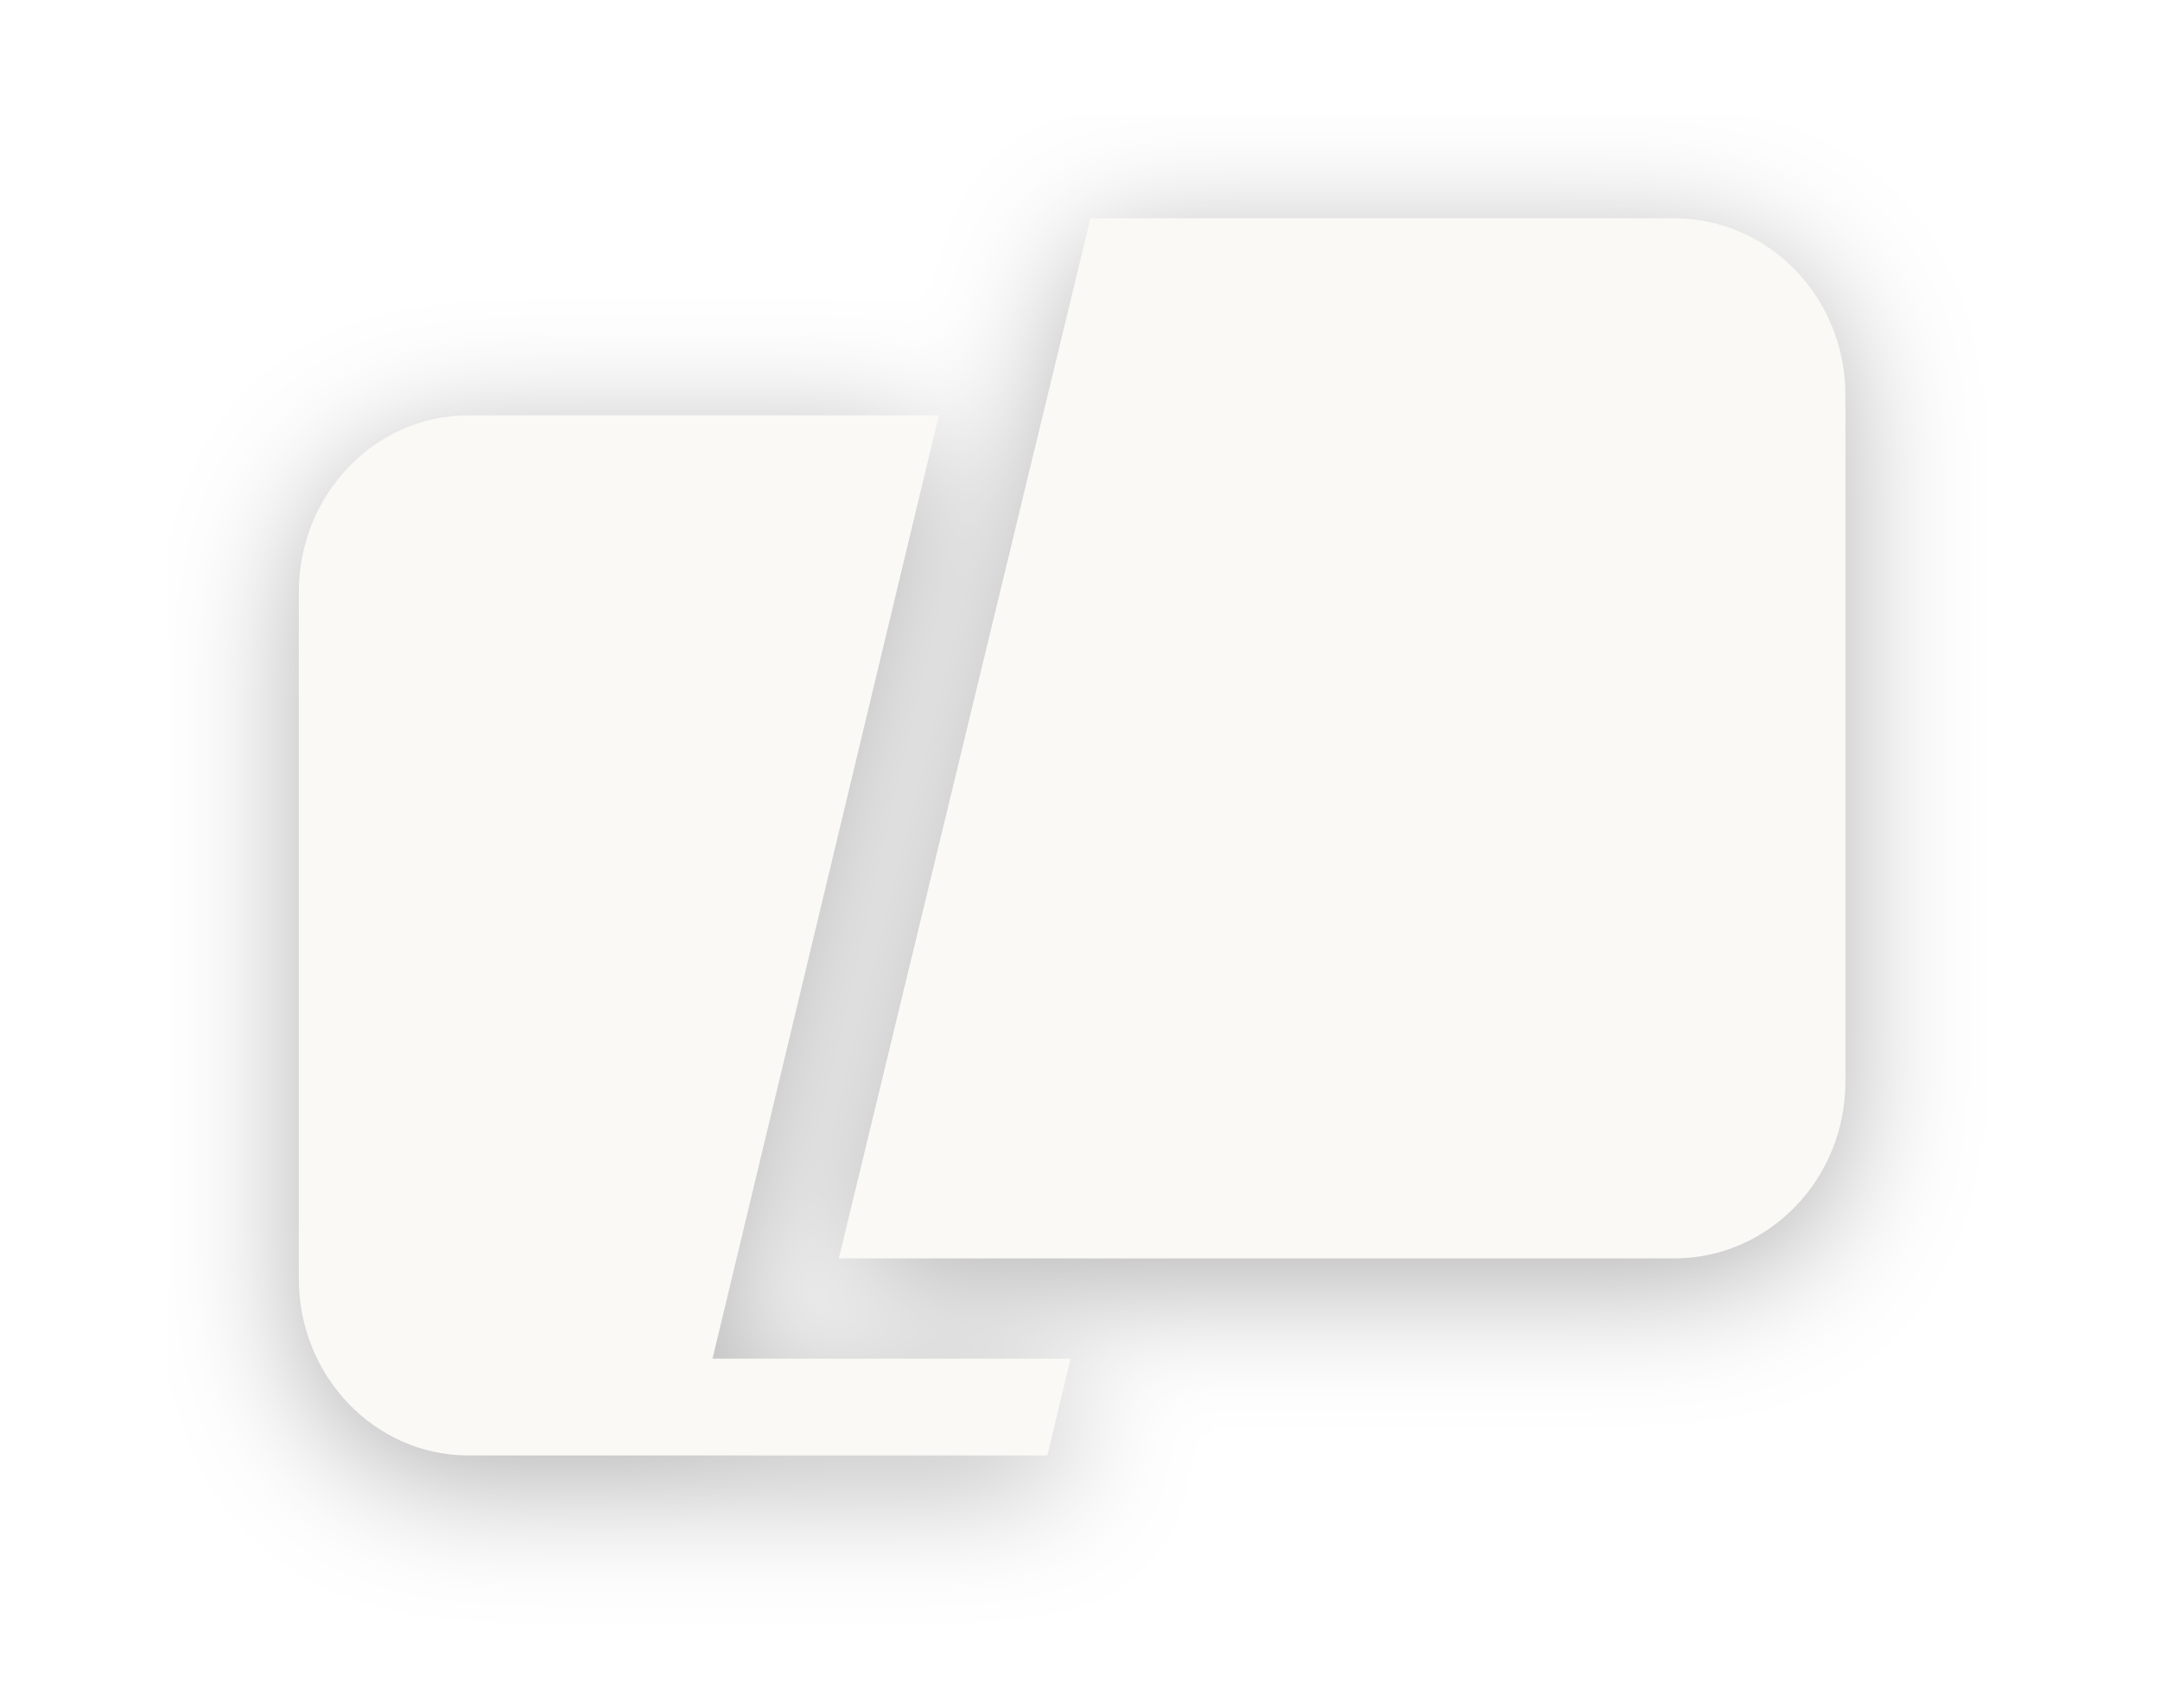
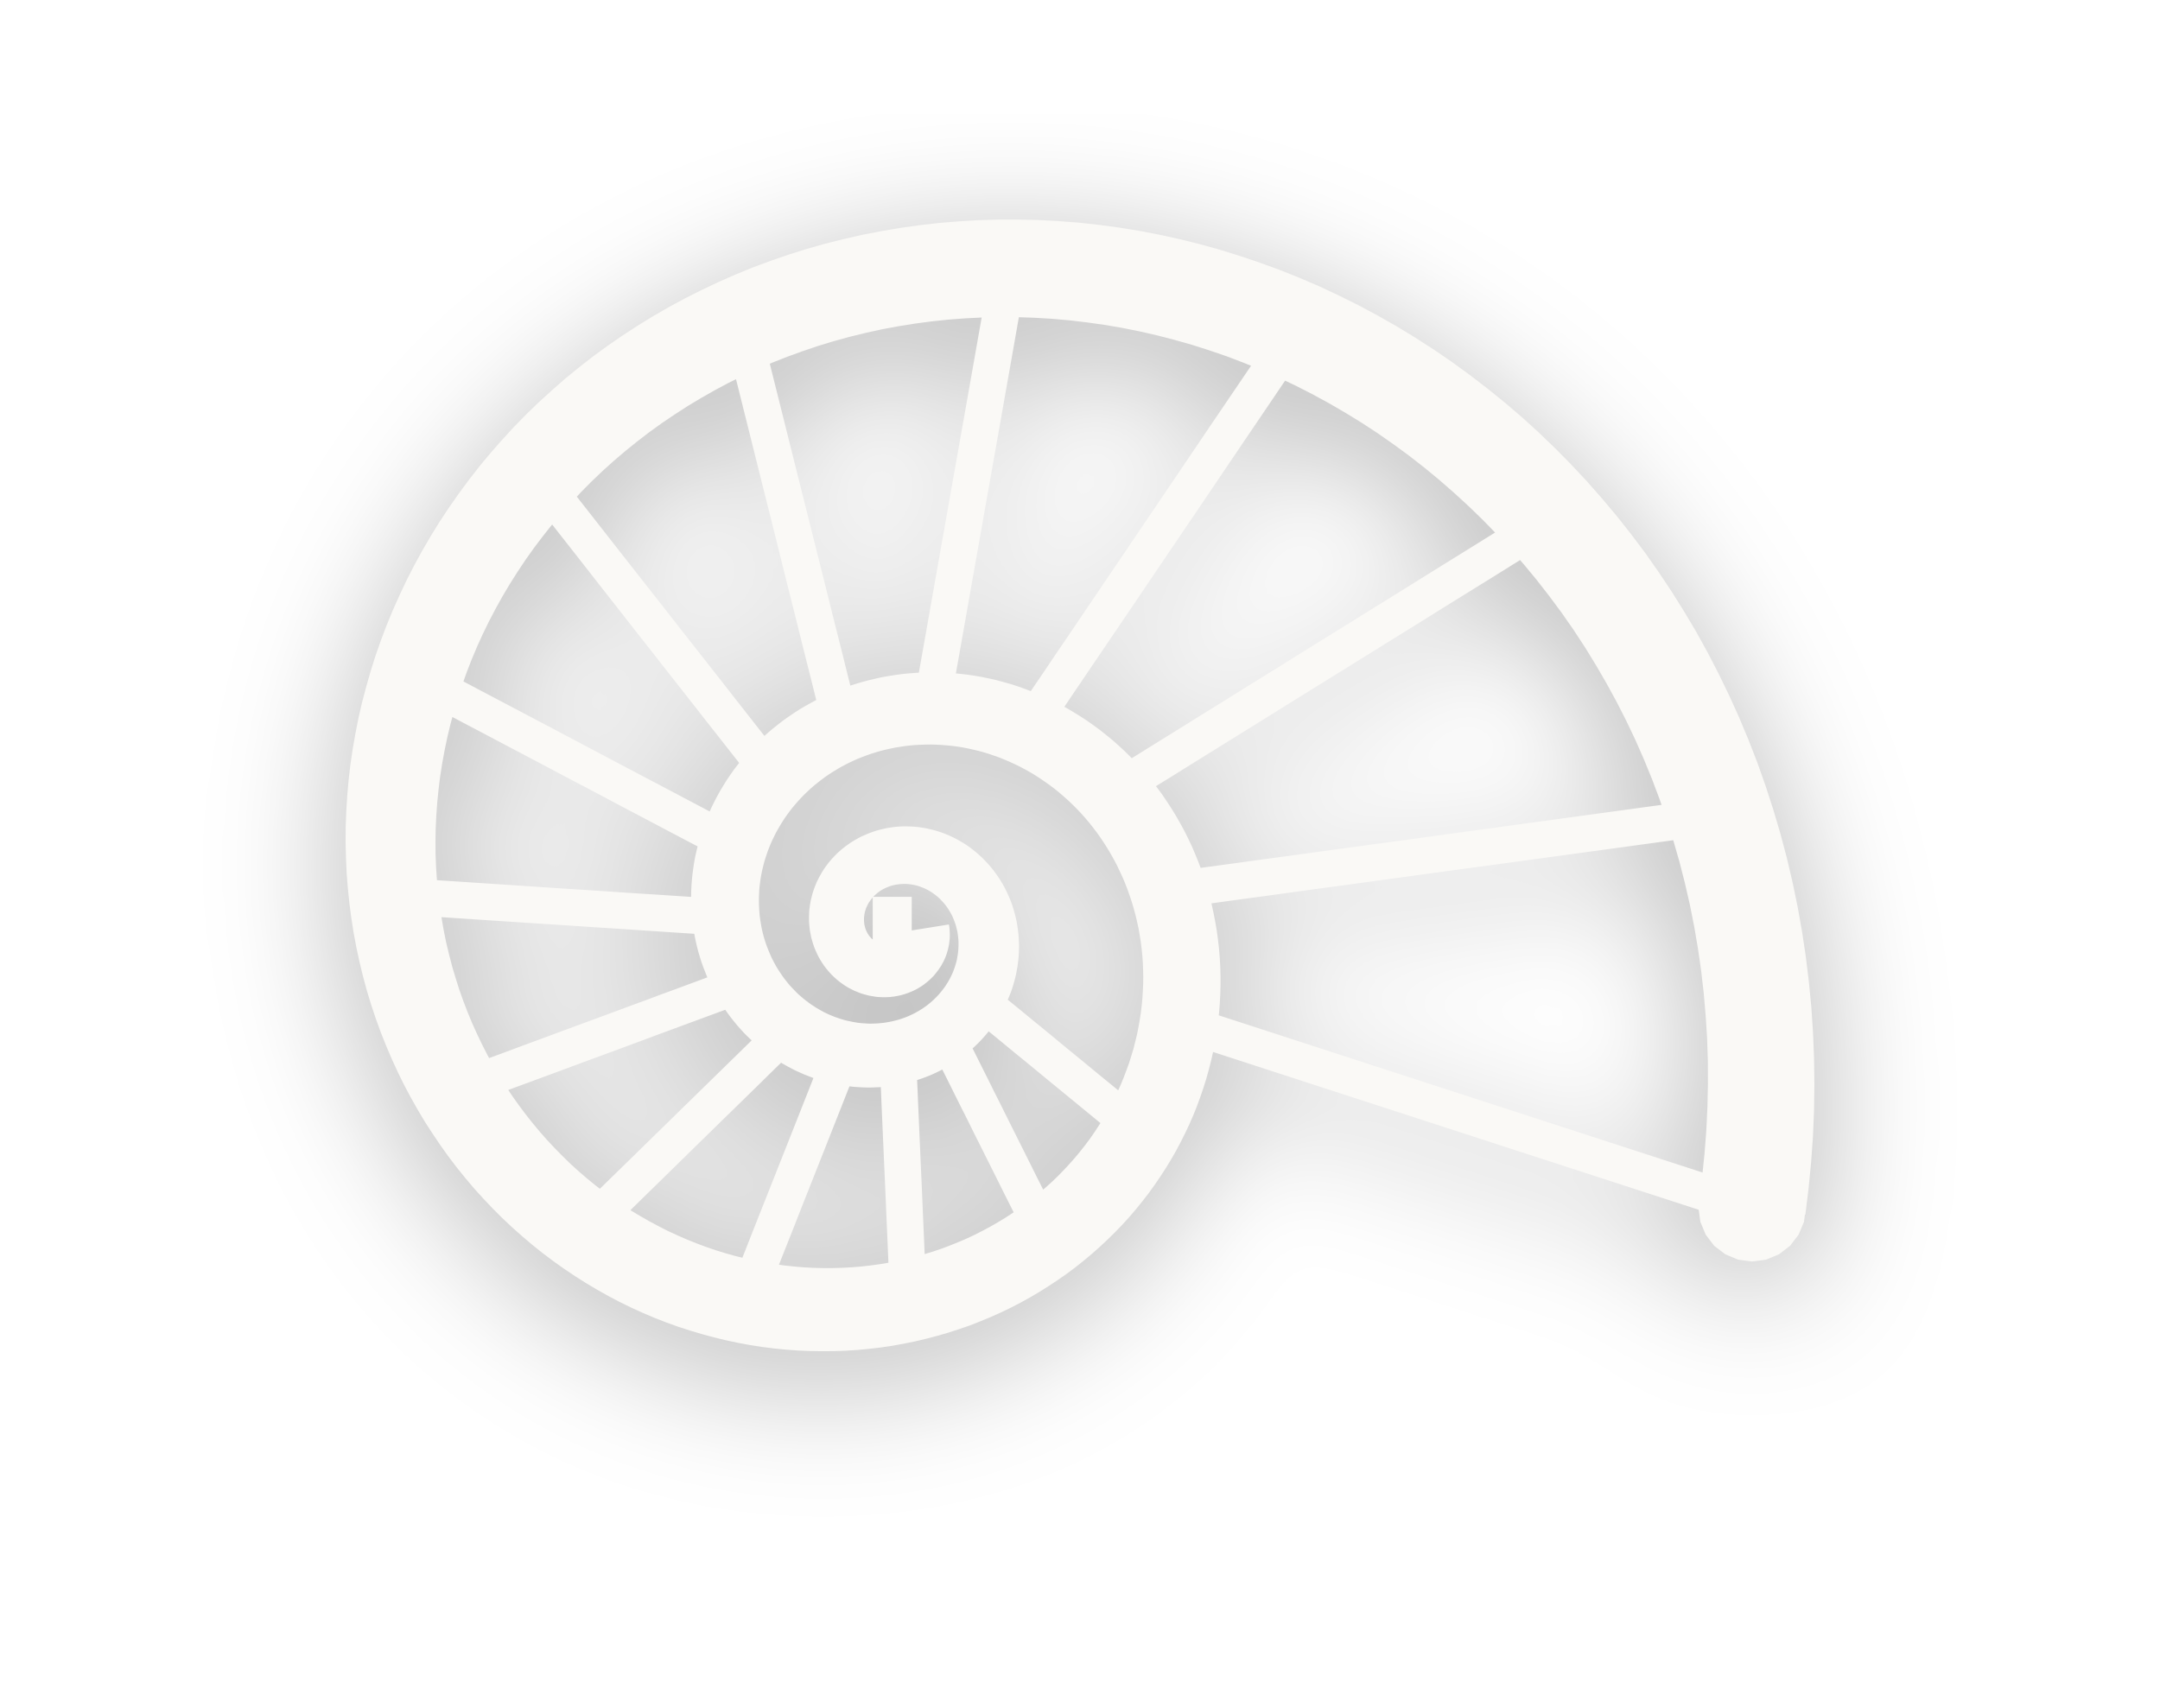
<svg xmlns="http://www.w3.org/2000/svg" width="253" height="200" viewBox="0 0 253 200" fill="none">
  <g filter="url(#filter0_d_10_1635)">
-     <path d="M127.725 25.57H196.111C207.181 25.57 216.155 34.843 216.155 46.282V126.695C216.155 138.134 207.181 147.407 196.111 147.407H98.249L127.725 25.57Z" fill="#FAF9F6" />
-     <path d="M109.963 48.652H54.873C43.898 48.652 35 57.925 35 69.364V149.777C35 161.216 43.898 170.489 54.873 170.489H122.676L125.395 159.154H83.456L109.963 48.652Z" fill="#FAF9F6" />
+     <path d="M111.15 108.29 L111.17 108.43 L111.20 108.62 L111.22 108.80 L111.23 108.99 L111.24 109.17 L111.25 109.36 L111.25 109.55 L111.25 109.74 L111.24 109.93 L111.22 110.12 L111.20 110.30 L111.18 110.49 L111.15 110.68 L111.11 110.87 L111.07 111.06 L111.03 111.25 L110.97 111.43 L110.92 111.62 L110.86 111.80 L110.79 111.99 L110.72 112.17 L110.64 112.35 L110.56 112.53 L110.47 112.71 L110.37 112.88 L110.28 113.06 L110.17 113.23 L110.06 113.39 L109.95 113.56 L109.83 113.72 L109.71 113.88 L109.58 114.04 L109.45 114.20 L109.32 114.35 L109.17 114.50 L109.03 114.64 L108.88 114.78 L108.72 114.92 L108.57 115.05 L108.40 115.18 L108.24 115.31 L108.07 115.43 L107.89 115.55 L107.71 115.66 L107.53 115.77 L107.35 115.87 L107.16 115.97 L106.97 116.06 L106.77 116.15 L106.57 116.23 L106.37 116.31 L106.17 116.38 L105.96 116.45 L105.76 116.51 L105.54 116.57 L105.33 116.62 L105.12 116.66 L104.90 116.70 L104.68 116.74 L104.46 116.76 L104.24 116.79 L104.02 116.80 L103.80 116.81 L103.57 116.81 L103.35 116.81 L103.12 116.80 L102.89 116.79 L102.67 116.77 L102.44 116.74 L102.22 116.70 L101.99 116.66 L101.76 116.62 L101.54 116.56 L101.31 116.50 L101.09 116.44 L100.87 116.37 L100.65 116.29 L100.43 116.20 L100.21 116.11 L100.00 116.02 L99.78 115.91 L99.57 115.80 L99.36 115.69 L99.16 115.57 L98.95 115.44 L98.75 115.30 L98.55 115.16 L98.36 115.02 L98.17 114.87 L97.98 114.71 L97.80 114.55 L97.62 114.38 L97.44 114.21 L97.27 114.03 L97.10 113.84 L96.94 113.65 L96.78 113.46 L96.63 113.26 L96.48 113.06 L96.34 112.85 L96.20 112.63 L96.07 112.42 L95.94 112.19 L95.82 111.97 L95.71 111.74 L95.60 111.50 L95.50 111.27 L95.40 111.03 L95.31 110.78 L95.23 110.53 L95.15 110.28 L95.08 110.03 L95.01 109.77 L94.96 109.51 L94.91 109.25 L94.86 108.99 L94.83 108.72 L94.80 108.45 L94.78 108.18 L94.76 107.91 L94.76 107.64 L94.76 107.37 L94.77 107.10 L94.78 106.82 L94.80 106.55 L94.84 106.27 L94.87 106.00 L94.92 105.72 L94.97 105.45 L95.04 105.17 L95.11 104.90 L95.18 104.63 L95.27 104.36 L95.36 104.09 L95.46 103.82 L95.57 103.56 L95.68 103.29 L95.81 103.03 L95.94 102.77 L96.08 102.52 L96.22 102.27 L96.37 102.02 L96.53 101.77 L96.70 101.53 L96.88 101.29 L97.06 101.05 L97.25 100.82 L97.44 100.60 L97.65 100.38 L97.86 100.16 L98.07 99.95 L98.30 99.74 L98.52 99.54 L98.76 99.35 L99.00 99.16 L99.25 98.98 L99.50 98.80 L99.76 98.63 L100.03 98.46 L100.30 98.31 L100.57 98.16 L100.85 98.01 L101.14 97.88 L101.43 97.75 L101.72 97.63 L102.02 97.52 L102.32 97.41 L102.63 97.31 L102.94 97.22 L103.25 97.14 L103.57 97.07 L103.89 97.00 L104.21 96.95 L104.53 96.90 L104.86 96.86 L105.19 96.83 L105.52 96.81 L105.86 96.80 L106.19 96.80 L106.53 96.81 L106.86 96.82 L107.20 96.85 L107.54 96.88 L107.88 96.93 L108.22 96.98 L108.55 97.04 L108.89 97.12 L109.23 97.20 L109.56 97.29 L109.90 97.39 L110.23 97.50 L110.56 97.62 L110.89 97.75 L111.21 97.89 L111.54 98.04 L111.86 98.20 L112.17 98.36 L112.48 98.54 L112.79 98.72 L113.10 98.92 L113.40 99.12 L113.70 99.34 L113.99 99.56 L114.27 99.79 L114.56 100.03 L114.83 100.28 L115.10 100.53 L115.36 100.80 L115.62 101.07 L115.87 101.35 L116.11 101.64 L116.35 101.93 L116.58 102.24 L116.80 102.55 L117.02 102.87 L117.22 103.19 L117.42 103.52 L117.61 103.86 L117.79 104.21 L117.96 104.56 L118.12 104.91 L118.28 105.28 L118.42 105.64 L118.56 106.02 L118.68 106.40 L118.79 106.78 L118.90 107.17 L118.99 107.56 L119.08 107.95 L119.15 108.35 L119.21 108.76 L119.26 109.16 L119.30 109.57 L119.33 109.98 L119.35 110.40 L119.36 110.81 L119.35 111.23 L119.34 111.65 L119.31 112.07 L119.27 112.49 L119.22 112.91 L119.16 113.33 L119.08 113.75 L119.00 114.17 L118.90 114.59 L118.79 115.00 L118.67 115.42 L118.54 115.84 L118.39 116.25 L118.23 116.66 L118.06 117.06 L117.88 117.47 L117.69 117.87 L117.49 118.26 L117.27 118.66 L117.04 119.04 L116.80 119.43 L116.55 119.80 L116.29 120.18 L116.02 120.54 L115.73 120.90 L115.44 121.25 L115.13 121.60 L114.82 121.94 L114.49 122.27 L114.15 122.60 L113.81 122.91 L113.45 123.22 L113.08 123.52 L112.71 123.81 L112.32 124.09 L111.93 124.36 L111.52 124.62 L111.11 124.87 L110.69 125.11 L110.26 125.34 L109.82 125.56 L109.38 125.77 L108.93 125.97 L108.47 126.15 L108.01 126.32 L107.53 126.48 L107.06 126.63 L106.57 126.77 L106.08 126.89 L105.59 127.00 L105.09 127.09 L104.59 127.18 L104.08 127.25 L103.57 127.30 L103.05 127.35 L102.53 127.37 L102.01 127.39 L101.49 127.39 L100.96 127.37 L100.44 127.34 L99.91 127.30 L99.38 127.24 L98.85 127.17 L98.33 127.08 L97.80 126.98 L97.27 126.86 L96.74 126.72 L96.22 126.58 L95.70 126.41 L95.18 126.24 L94.66 126.04 L94.15 125.84 L93.64 125.61 L93.13 125.38 L92.63 125.12 L92.14 124.86 L91.65 124.58 L91.16 124.28 L90.69 123.97 L90.22 123.65 L89.75 123.31 L89.30 122.95 L88.85 122.59 L88.41 122.21 L87.98 121.81 L87.56 121.41 L87.14 120.99 L86.74 120.55 L86.35 120.11 L85.97 119.65 L85.60 119.18 L85.24 118.70 L84.89 118.20 L84.56 117.70 L84.24 117.18 L83.93 116.65 L83.64 116.11 L83.35 115.57 L83.09 115.01 L82.83 114.44 L82.60 113.86 L82.37 113.28 L82.16 112.69 L81.97 112.08 L81.79 111.48 L81.63 110.86 L81.49 110.24 L81.36 109.61 L81.25 108.97 L81.16 108.33 L81.08 107.69 L81.02 107.04 L80.98 106.38 L80.96 105.72 L80.95 105.06 L80.96 104.40 L80.99 103.73 L81.04 103.07 L81.11 102.40 L81.20 101.73 L81.30 101.06 L81.42 100.39 L81.57 99.72 L81.73 99.05 L81.91 98.39 L82.11 97.73 L82.33 97.07 L82.57 96.41 L82.82 95.76 L83.10 95.11 L83.39 94.47 L83.71 93.83 L84.04 93.20 L84.39 92.57 L84.76 91.96 L85.14 91.35 L85.55 90.75 L85.97 90.15 L86.42 89.57 L86.87 89.00 L87.35 88.44 L87.85 87.89 L88.36 87.35 L88.89 86.82 L89.43 86.30 L89.99 85.80 L90.57 85.31 L91.16 84.84 L91.77 84.37 L92.39 83.93 L93.03 83.50 L93.68 83.08 L94.35 82.69 L95.03 82.31 L95.72 81.94 L96.42 81.59 L97.14 81.27 L97.87 80.96 L98.61 80.67 L99.36 80.39 L100.13 80.14 L100.90 79.91 L101.68 79.70 L102.47 79.51 L103.27 79.33 L104.07 79.19 L104.89 79.06 L105.71 78.95 L106.54 78.87 L107.37 78.81 L108.20 78.77 L109.05 78.75 L109.89 78.76 L110.74 78.79 L111.59 78.85 L112.44 78.93 L113.30 79.03 L114.15 79.15 L115.00 79.30 L115.86 79.48 L116.71 79.67 L117.56 79.90 L118.41 80.14 L119.25 80.41 L120.09 80.71 L120.92 81.03 L121.75 81.37 L122.58 81.74 L123.39 82.13 L124.20 82.54 L125.00 82.98 L125.79 83.45 L126.57 83.93 L127.35 84.44 L128.11 84.98 L128.86 85.53 L129.59 86.11 L130.32 86.71 L131.03 87.34 L131.72 87.98 L132.40 88.65 L133.07 89.34 L133.72 90.05 L134.35 90.78 L134.96 91.53 L135.56 92.30 L136.14 93.09 L136.69 93.90 L137.23 94.73 L137.75 95.58 L138.24 96.44 L138.72 97.32 L139.17 98.22 L139.60 99.13 L140.00 100.06 L140.38 101.00 L140.74 101.96 L141.07 102.93 L141.38 103.92 L141.66 104.91 L141.92 105.92 L142.14 106.94 L142.34 107.97 L142.52 109.01 L142.66 110.06 L142.78 111.12 L142.87 112.18 L142.93 113.25 L142.96 114.33 L142.96 115.41 L142.93 116.50 L142.87 117.59 L142.78 118.68 L142.66 119.77 L142.51 120.87 L142.33 121.97 L142.12 123.06 L141.88 124.15 L141.60 125.25 L141.30 126.33 L140.96 127.42 L140.59 128.50 L140.20 129.57 L139.77 130.64 L139.31 131.70 L138.81 132.75 L138.29 133.79 L137.74 134.83 L137.15 135.85 L136.54 136.85 L135.89 137.85 L135.22 138.83 L134.52 139.80 L133.78 140.75 L133.02 141.69 L132.23 142.61 L131.41 143.51 L130.56 144.39 L129.68 145.25 L128.78 146.09 L127.85 146.91 L126.89 147.71 L125.91 148.49 L124.90 149.24 L123.87 149.96 L122.81 150.66 L121.73 151.34 L120.63 151.99 L119.50 152.61 L118.36 153.20 L117.19 153.76 L116.00 154.29 L114.79 154.79 L113.57 155.27 L112.32 155.70 L111.06 156.11 L109.78 156.48 L108.49 156.82 L107.18 157.13 L105.86 157.40 L104.53 157.64 L103.18 157.84 L101.82 158.00 L100.46 158.13 L99.08 158.22 L97.70 158.27 L96.30 158.28 L94.91 158.26 L93.50 158.20 L92.10 158.10 L90.69 157.96 L89.27 157.78 L87.86 157.56 L86.45 157.30 L85.04 157.00 L83.63 156.66 L82.23 156.28 L80.82 155.86 L79.43 155.41 L78.04 154.91 L76.66 154.37 L75.29 153.79 L73.93 153.17 L72.58 152.51 L71.25 151.81 L69.93 151.07 L68.62 150.29 L67.33 149.47 L66.05 148.61 L64.80 147.72 L63.56 146.79 L62.34 145.81 L61.15 144.80 L59.98 143.76 L58.83 142.68 L57.71 141.56 L56.61 140.40 L55.54 139.22 L54.50 137.99 L53.49 136.74 L52.51 135.45 L51.56 134.12 L50.65 132.77 L49.76 131.39 L48.91 129.97 L48.10 128.53 L47.32 127.06 L46.58 125.56 L45.88 124.03 L45.22 122.48 L44.59 120.90 L44.01 119.30 L43.47 117.68 L42.97 116.04 L42.52 114.37 L42.11 112.69 L41.74 110.98 L41.42 109.27 L41.15 107.53 L40.92 105.78 L40.74 104.02 L40.60 102.24 L40.52 100.45 L40.48 98.66 L40.49 96.85 L40.56 95.04 L40.67 93.22 L40.83 91.40 L41.04 89.57 L41.31 87.74 L41.63 85.92 L41.99 84.09 L42.41 82.27 L42.89 80.45 L43.41 78.63 L43.98 76.82 L44.61 75.02 L45.29 73.23 L46.02 71.46 L46.81 69.69 L47.64 67.94 L48.53 66.20 L49.47 64.48 L50.46 62.78 L51.50 61.10 L52.59 59.45 L53.74 57.81 L54.93 56.20 L56.17 54.61 L57.46 53.06 L58.80 51.53 L60.18 50.03 L61.61 48.57 L63.09 47.13 L64.62 45.74 L66.18 44.37 L67.80 43.05 L69.45 41.76 L71.15 40.52 L72.89 39.32 L74.67 38.16 L76.49 37.04 L78.35 35.97 L80.25 34.94 L82.18 33.97 L84.14 33.04 L86.14 32.16 L88.17 31.33 L90.24 30.56 L92.33 29.84 L94.45 29.17 L96.60 28.56 L98.78 28.01 L100.98 27.51 L103.20 27.08 L105.45 26.70 L107.71 26.38 L109.99 26.12 L112.29 25.93 L114.60 25.79 L116.93 25.72 L119.27 25.72 L121.62 25.77 L123.97 25.90 L126.34 26.08 L128.71 26.34 L131.08 26.66 L133.45 27.04 L135.82 27.50 L138.19 28.02 L140.56 28.61 L142.91 29.26 L145.26 29.99 L147.60 30.78 L149.93 31.63 L152.25 32.56 L154.55 33.55 L156.83 34.62 L159.09 35.74 L161.33 36.94 L163.55 38.20 L165.74 39.53 L167.90 40.92 L170.04 42.38 L172.14 43.91 L174.21 45.50 L176.25 47.15 L178.25 48.86 L180.21 50.64 L182.13 52.48 L184.00 54.38 L185.84 56.34 L187.62 58.36 L189.36 60.43 L191.05 62.57 L192.69 64.75 L194.27 67.00 L195.80 69.29 L197.27 71.64 L198.69 74.03 L200.04 76.48 L201.33 78.97 L202.56 81.51 L203.73 84.10 L204.83 86.73 L205.86 89.39 L206.82 92.10 L207.71 94.85 L208.53 97.63 L209.28 100.45 L209.95 103.30 L210.55 106.18 L211.07 109.09 L211.51 112.02 L211.87 114.98 L212.16 117.96 L212.36 120.97 L212.48 123.99 L212.52 127.02 L212.48 130.07 L212.35 133.14 L212.13 136.21 L211.83 139.29 L211.46 142.29 L199.00 140.69 L199.37 137.86 L199.65 135.13 L199.86 132.40 L199.99 129.68 L200.05 126.97 L200.04 124.27 L199.95 121.59 L199.78 118.93 L199.55 116.28 L199.25 113.66 L198.87 111.05 L198.43 108.48 L197.92 105.92 L197.34 103.40 L196.70 100.90 L195.99 98.44 L195.22 96.00 L194.38 93.60 L193.49 91.24 L192.54 88.92 L191.53 86.63 L190.46 84.38 L189.33 82.17 L188.15 80.01 L186.92 77.89 L185.64 75.81 L184.31 73.78 L182.93 71.80 L181.50 69.87 L180.03 67.98 L178.52 66.15 L176.96 64.36 L175.36 62.63 L173.73 60.95 L172.06 59.33 L170.35 57.76 L168.61 56.24 L166.84 54.78 L165.03 53.37 L163.20 52.03 L161.34 50.73 L159.46 49.50 L157.55 48.33 L155.62 47.21 L153.67 46.15 L151.71 45.15 L149.72 44.21 L147.72 43.33 L145.71 42.51 L143.69 41.74 L141.65 41.04 L139.61 40.39 L137.56 39.81 L135.51 39.28 L133.45 38.81 L131.40 38.40 L129.34 38.05 L127.28 37.76 L125.23 37.52 L123.18 37.34 L121.14 37.22 L119.10 37.15 L117.08 37.14 L115.06 37.19 L113.06 37.29 L111.07 37.44 L109.09 37.65 L107.14 37.91 L105.20 38.22 L103.27 38.58 L101.37 39.00 L99.49 39.46 L97.64 39.97 L95.80 40.53 L94.00 41.14 L92.21 41.79 L90.46 42.48 L88.73 43.23 L87.04 44.01 L85.37 44.83 L83.74 45.70 L82.14 46.61 L80.57 47.55 L79.04 48.54 L77.54 49.55 L76.07 50.61 L74.65 51.70 L73.26 52.82 L71.91 53.97 L70.59 55.16 L69.32 56.37 L68.09 57.61 L66.90 58.88 L65.74 60.17 L64.63 61.49 L63.57 62.83 L62.54 64.19 L61.56 65.57 L60.62 66.98 L59.72 68.40 L58.87 69.83 L58.06 71.29 L57.29 72.75 L56.57 74.23 L55.89 75.72 L55.26 77.22 L54.67 78.73 L54.13 80.25 L53.63 81.78 L53.17 83.31 L52.76 84.84 L52.39 86.38 L52.07 87.92 L51.79 89.45 L51.55 90.99 L51.36 92.53 L51.21 94.06 L51.10 95.59 L51.03 97.11 L51.01 98.63 L51.02 100.14 L51.08 101.64 L51.18 103.13 L51.32 104.61 L51.50 106.08 L51.72 107.53 L51.97 108.97 L52.26 110.40 L52.60 111.81 L52.96 113.20 L53.37 114.58 L53.80 115.94 L54.28 117.28 L54.78 118.59 L55.32 119.89 L55.90 121.17 L56.50 122.42 L57.13 123.65 L57.80 124.85 L58.49 126.03 L59.21 127.19 L59.96 128.32 L60.74 129.42 L61.54 130.49 L62.37 131.54 L63.22 132.56 L64.09 133.55 L64.99 134.51 L65.91 135.44 L66.84 136.35 L67.80 137.22 L68.78 138.06 L69.77 138.87 L70.78 139.64 L71.80 140.39 L72.84 141.10 L73.89 141.79 L74.96 142.43 L76.04 143.05 L77.13 143.63 L78.22 144.19 L79.33 144.70 L80.45 145.19 L81.57 145.64 L82.70 146.06 L83.83 146.45 L84.97 146.80 L86.11 147.12 L87.25 147.40 L88.40 147.66 L89.54 147.88 L90.69 148.07 L91.83 148.23 L92.97 148.35 L94.11 148.45 L95.25 148.51 L96.38 148.54 L97.50 148.54 L98.62 148.51 L99.74 148.45 L100.84 148.36 L101.93 148.24 L103.02 148.09 L104.10 147.91 L105.16 147.70 L106.21 147.47 L107.26 147.20 L108.28 146.91 L109.30 146.60 L110.30 146.26 L111.28 145.89 L112.25 145.50 L113.21 145.09 L114.15 144.65 L115.07 144.18 L115.97 143.70 L116.85 143.19 L117.72 142.67 L118.56 142.12 L119.39 141.55 L120.20 140.96 L120.98 140.36 L121.75 139.73 L122.49 139.09 L123.22 138.43 L123.92 137.76 L124.59 137.07 L125.25 136.36 L125.88 135.65 L126.49 134.92 L127.08 134.17 L127.64 133.42 L128.18 132.65 L128.69 131.87 L129.19 131.09 L129.65 130.29 L130.09 129.49 L130.51 128.68 L130.91 127.86 L131.28 127.04 L131.62 126.21 L131.94 125.37 L132.24 124.54 L132.51 123.69 L132.76 122.85 L132.98 122.00 L133.18 121.16 L133.35 120.31 L133.50 119.46 L133.63 118.61 L133.73 117.77 L133.81 116.93 L133.86 116.08 L133.90 115.25 L133.91 114.41 L133.89 113.58 L133.86 112.76 L133.80 111.94 L133.72 111.13 L133.62 110.32 L133.49 109.52 L133.35 108.73 L133.18 107.95 L133.00 107.18 L132.79 106.41 L132.57 105.66 L132.32 104.92 L132.06 104.19 L131.78 103.46 L131.48 102.75 L131.16 102.06 L130.83 101.37 L130.48 100.70 L130.11 100.04 L129.73 99.40 L129.33 98.77 L128.92 98.15 L128.49 97.55 L128.05 96.97 L127.60 96.40 L127.13 95.84 L126.65 95.30 L126.16 94.78 L125.65 94.27 L125.14 93.78 L124.61 93.31 L124.08 92.85 L123.54 92.41 L122.98 91.99 L122.42 91.59 L121.85 91.20 L121.28 90.83 L120.70 90.48 L120.11 90.15 L119.51 89.83 L118.91 89.54 L118.31 89.26 L117.70 89.00 L117.09 88.75 L116.47 88.53 L115.86 88.32 L115.24 88.13 L114.62 87.96 L113.99 87.81 L113.37 87.67 L112.75 87.55 L112.13 87.45 L111.50 87.37 L110.88 87.31 L110.27 87.26 L109.65 87.23 L109.04 87.21 L108.43 87.22 L107.82 87.24 L107.22 87.27 L106.62 87.32 L106.03 87.39 L105.44 87.48 L104.86 87.57 L104.28 87.69 L103.71 87.82 L103.15 87.96 L102.60 88.12 L102.05 88.29 L101.51 88.48 L100.98 88.68 L100.45 88.89 L99.94 89.12 L99.43 89.36 L98.94 89.61 L98.45 89.87 L97.98 90.15 L97.51 90.44 L97.06 90.73 L96.61 91.04 L96.18 91.36 L95.76 91.69 L95.35 92.02 L94.95 92.37 L94.56 92.73 L94.19 93.09 L93.83 93.46 L93.48 93.84 L93.14 94.23 L92.81 94.62 L92.50 95.02 L92.20 95.43 L91.91 95.84 L91.64 96.26 L91.38 96.68 L91.13 97.11 L90.89 97.54 L90.67 97.98 L90.46 98.41 L90.26 98.86 L90.08 99.30 L89.91 99.75 L89.76 100.20 L89.61 100.65 L89.48 101.10 L89.37 101.55 L89.26 102.00 L89.17 102.45 L89.09 102.91 L89.03 103.36 L88.97 103.81 L88.93 104.26 L88.91 104.71 L88.89 105.15 L88.89 105.60 L88.90 106.04 L88.92 106.48 L88.95 106.91 L88.99 107.34 L89.05 107.77 L89.12 108.19 L89.19 108.61 L89.28 109.03 L89.38 109.44 L89.49 109.84 L89.61 110.24 L89.74 110.63 L89.89 111.02 L90.04 111.40 L90.20 111.78 L90.36 112.15 L90.54 112.51 L90.73 112.86 L90.92 113.21 L91.13 113.55 L91.34 113.88 L91.56 114.20 L91.78 114.52 L92.02 114.83 L92.26 115.13 L92.50 115.42 L92.76 115.70 L93.02 115.97 L93.28 116.24 L93.55 116.50 L93.83 116.74 L94.11 116.98 L94.40 117.21 L94.69 117.43 L94.98 117.64 L95.28 117.84 L95.59 118.04 L95.89 118.22 L96.20 118.39 L96.51 118.56 L96.82 118.71 L97.14 118.86 L97.46 118.99 L97.78 119.12 L98.10 119.23 L98.42 119.34 L98.75 119.44 L99.07 119.53 L99.39 119.60 L99.72 119.67 L100.04 119.73 L100.37 119.79 L100.69 119.83 L101.01 119.86 L101.33 119.88 L101.65 119.90 L101.97 119.91 L102.29 119.90 L102.60 119.89 L102.91 119.87 L103.22 119.84 L103.53 119.81 L103.83 119.76 L104.13 119.71 L104.43 119.65 L104.72 119.58 L105.01 119.51 L105.30 119.43 L105.58 119.34 L105.86 119.24 L106.13 119.14 L106.40 119.03 L106.66 118.91 L106.92 118.79 L107.18 118.66 L107.42 118.52 L107.67 118.38 L107.91 118.23 L108.14 118.08 L108.37 117.92 L108.59 117.76 L108.80 117.59 L109.01 117.42 L109.21 117.24 L109.41 117.06 L109.60 116.87 L109.79 116.68 L109.96 116.49 L110.13 116.29 L110.30 116.09 L110.46 115.88 L110.61 115.68 L110.76 115.47 L110.89 115.26 L111.03 115.04 L111.15 114.83 L111.27 114.61 L111.38 114.39 L111.49 114.16 L111.59 113.94 L111.68 113.72 L111.76 113.49 L111.84 113.27 L111.91 113.04 L111.98 112.81 L112.04 112.58 L112.09 112.36 L112.13 112.13 L112.17 111.90 L112.20 111.68 L112.23 111.45 L112.25 111.22 L112.26 111.00 L112.27 110.78 L112.27 110.56 L112.27 110.34 L112.26 110.12 L112.24 109.90 L112.22 109.69 L112.19 109.47 L112.16 109.26 L112.12 109.05 L112.07 108.85 L112.02 108.65 L111.97 108.45 L111.91 108.25 L111.84 108.05 L111.77 107.86 L111.70 107.68 L111.62 107.49 L111.54 107.31 L111.45 107.13 L111.36 106.96 L111.26 106.79 L111.16 106.62 L111.06 106.46 L110.95 106.30 L110.84 106.15 L110.72 105.99 L110.61 105.85 L110.48 105.71 L110.36 105.57 L110.23 105.44 L110.11 105.31 L109.97 105.18 L109.84 105.06 L109.70 104.95 L109.56 104.83 L109.42 104.73 L109.28 104.63 L109.14 104.53 L108.99 104.44 L108.84 104.35 L108.69 104.26 L108.54 104.19 L108.39 104.11 L108.24 104.04 L108.09 103.98 L107.93 103.92 L107.78 103.86 L107.63 103.81 L107.47 103.76 L107.32 103.72 L107.16 103.68 L107.01 103.65 L106.85 103.62 L106.70 103.60 L106.55 103.58 L106.39 103.56 L106.24 103.55 L106.09 103.54 L105.94 103.54 L105.79 103.54 L105.64 103.55 L105.50 103.56 L105.35 103.57 L105.21 103.59 L105.07 103.61 L104.92 103.63 L104.79 103.66 L104.65 103.69 L104.51 103.72 L104.38 103.76 L104.25 103.80 L104.12 103.85 L103.99 103.90 L103.87 103.95 L103.75 104.00 L103.63 104.06 L103.51 104.12 L103.39 104.18 L103.28 104.25 L103.17 104.31 L103.07 104.38 L102.96 104.46 L102.86 104.53 L102.76 104.61 L102.67 104.69 L102.57 104.77 L102.49 104.85 L102.40 104.93 L102.31 105.02 L102.23 105.11 L102.16 105.20 L102.08 105.29 L102.01 105.38 L101.94 105.47 L101.88 105.57 L101.81 105.66 L101.75 105.76 L101.70 105.85 L101.64 105.95 L101.59 106.05 L101.55 106.15 L101.50 106.25 L101.46 106.34 L101.42 106.44 L101.39 106.54 L101.36 106.64 L101.33 106.74 L101.30 106.84 L101.28 106.94 L101.26 107.04 L101.24 107.14 L101.23 107.24 L101.22 107.34 L101.21 107.44 L101.20 107.53 L101.20 107.63 L101.20 107.72 L101.20 107.82 L101.20 107.91 L101.21 108.01 L101.22 108.10 L101.23 108.19 L101.24 108.28 L101.26 108.37 L101.28 108.45 L101.30 108.54 L101.32 108.63 L101.35 108.71 L101.37 108.79 L101.40 108.87 L101.43 108.95 L101.47 109.03 L101.50 109.10 L101.54 109.18 L101.57 109.25 L101.61 109.32 L101.65 109.39 L101.70 109.46 L101.74 109.52 L101.78 109.58 L101.83 109.65 L101.88 109.71 L101.93 109.76 L101.98 109.82 L102.03 109.88 L102.08 109.93 L102.13 109.98 L102.19 110.03 L102.24 110.07 L102.29 110.12 L102.35 110.16 L102.41 110.20 L102.46 110.24 L102.52 110.28 L102.58 110.31 L102.64 110.35 L102.69 110.38 L102.75 110.41 L102.81 110.43 L102.87 110.46 L102.93 110.48 L102.99 110.51 L103.05 110.53 L103.11 110.54 L103.16 110.56 L103.22 110.58 L103.28 110.59 L103.34 110.60 L103.40 110.61 L103.45 110.62 L103.51 110.63 L103.57 110.63 L103.62 110.63 L103.68 110.64 L103.73 110.64 L103.79 110.63 L103.84 110.63 L103.89 110.63 L103.94 110.62 L104.00 110.62 L104.05 110.61 L104.10 110.60 L104.14 110.59 L104.19 110.58 L104.24 110.56 L104.29 110.55 L104.33 110.54 L104.38 110.52 L104.42 110.50 L104.46 110.48 L104.50 110.47 L104.54 110.45 L104.58 110.43 L104.62 110.40 L104.66 110.38 L104.69 110.36 L104.73 110.34 L104.76 110.31 L104.79 110.29 L104.83 110.26 L104.86 110.24 L104.89 110.21 L104.92 110.19 L104.94 110.16 L104.97 110.13 L104.99 110.10 L105.02 110.08 L105.04 110.05 L105.06 110.02 L105.08 109.99 L105.10 109.96 L105.12 109.94 L105.14 109.91 L105.16 109.88 L105.17 109.85 L105.19 109.82 L105.20 109.79 L105.21 109.76 L105.23 109.74 L105.24 109.71 L105.25 109.68 L105.26 109.65 L105.26 109.62 L105.27 109.60 L105.28 109.57 L105.28 109.54 L105.29 109.52 L105.29 109.49 L105.30 109.46 L105.30 109.44 L105.30 109.41 L105.30 109.39 L105.30 109.37 L105.30 109.34 L105.30 109.32 L105.30 109.30 L105.29 109.23 Z M211.51 141.49 L211.30 143.12 L210.67 144.63 L209.67 145.93 L208.37 146.93 L206.85 147.56 L205.23 147.77 L203.60 147.56 L202.09 146.93 L200.78 145.93 L199.79 144.63 L199.16 143.12 L198.94 141.49 L199.16 139.86 L199.79 138.35 L200.78 137.05 L202.09 136.05 L203.60 135.42 L205.23 135.21 L206.85 135.42 L208.37 136.05 L209.67 137.05 L210.67 138.35 L211.30 139.86 Z M201.79 97.63 L196.08 98.41 L190.59 99.16 L185.33 99.88 L180.29 100.57 L175.47 101.23 L170.87 101.85 L166.50 102.45 L162.34 103.02 L158.41 103.56 L154.71 104.06 L151.22 104.54 L147.96 104.99 L144.92 105.40 L142.10 105.79 L139.50 106.14 L137.13 106.47 L136.55 102.22 L138.92 101.90 L141.52 101.54 L144.34 101.16 L147.38 100.74 L150.64 100.30 L154.13 99.82 L157.83 99.31 L161.76 98.78 L165.92 98.21 L170.29 97.61 L174.89 96.98 L179.71 96.32 L184.75 95.63 L190.01 94.91 L195.50 94.16 L201.21 93.38 Z M182.90 62.59 L178.36 65.41 L173.99 68.13 L169.79 70.73 L165.78 73.23 L161.94 75.61 L158.27 77.89 L154.79 80.05 L151.48 82.10 L148.35 84.05 L145.40 85.88 L142.62 87.61 L140.02 89.22 L137.60 90.73 L135.35 92.12 L133.28 93.41 L131.39 94.58 L129.13 90.94 L131.02 89.77 L133.09 88.49 L135.34 87.09 L137.76 85.59 L140.36 83.97 L143.14 82.25 L146.09 80.41 L149.22 78.47 L152.53 76.41 L156.01 74.25 L159.68 71.97 L163.52 69.59 L167.53 67.09 L171.72 64.49 L176.10 61.77 L180.64 58.95 Z M153.65 39.97 L150.86 44.09 L148.18 48.05 L145.61 51.84 L143.15 55.48 L140.80 58.96 L138.55 62.28 L136.41 65.44 L134.39 68.43 L132.47 71.27 L130.66 73.94 L128.95 76.46 L127.36 78.81 L125.87 81.01 L124.50 83.04 L123.23 84.92 L122.07 86.63 L118.52 84.23 L119.68 82.52 L120.95 80.64 L122.33 78.61 L123.81 76.41 L125.41 74.06 L127.11 71.54 L128.92 68.87 L130.84 66.03 L132.87 63.03 L135.00 59.88 L137.25 56.56 L139.60 53.08 L142.06 49.44 L144.64 45.64 L147.32 41.69 L150.10 37.57 Z M120.29 31.80 L119.48 36.35 L118.71 40.73 L117.97 44.92 L117.26 48.94 L116.58 52.79 L115.93 56.45 L115.31 59.94 L114.73 63.25 L114.17 66.38 L113.65 69.34 L113.16 72.12 L112.70 74.72 L112.27 77.15 L111.87 79.39 L111.51 81.46 L111.17 83.36 L106.95 82.61 L107.29 80.72 L107.65 78.65 L108.05 76.40 L108.48 73.98 L108.94 71.37 L109.43 68.59 L109.95 65.64 L110.51 62.50 L111.09 59.19 L111.71 55.70 L112.36 52.04 L113.04 48.20 L113.75 44.18 L114.49 39.98 L115.26 35.61 L116.07 31.05 Z M88.88 37.45 L89.92 41.62 L90.92 45.62 L91.88 49.46 L92.80 53.14 L93.68 56.66 L94.52 60.01 L95.32 63.21 L96.08 66.24 L96.80 69.11 L97.47 71.81 L98.11 74.36 L98.71 76.74 L99.26 78.96 L99.78 81.02 L100.25 82.91 L100.68 84.65 L96.53 85.68 L96.09 83.95 L95.62 82.06 L95.11 80.00 L94.55 77.78 L93.95 75.40 L93.32 72.85 L92.64 70.15 L91.92 67.28 L91.17 64.25 L90.37 61.05 L89.53 57.70 L88.65 54.18 L87.73 50.50 L86.77 46.66 L85.77 42.65 L84.72 38.49 Z M64.35 54.08 L66.81 57.22 L69.18 60.24 L71.45 63.14 L73.62 65.91 L75.70 68.56 L77.69 71.09 L79.57 73.50 L81.36 75.78 L83.06 77.94 L84.66 79.98 L86.16 81.90 L87.57 83.70 L88.88 85.37 L90.10 86.92 L91.22 88.35 L92.24 89.66 L88.87 92.30 L87.85 90.99 L86.73 89.56 L85.51 88.01 L84.20 86.34 L82.79 84.55 L81.29 82.63 L79.69 80.59 L77.99 78.43 L76.20 76.14 L74.31 73.74 L72.33 71.21 L70.25 68.56 L68.08 65.78 L65.81 62.89 L63.44 59.87 L60.98 56.73 Z M49.79 77.45 L53.07 79.18 L56.22 80.85 L59.24 82.44 L62.14 83.97 L64.91 85.43 L67.55 86.83 L70.06 88.16 L72.45 89.42 L74.70 90.61 L76.83 91.73 L78.84 92.79 L80.71 93.78 L82.46 94.70 L84.08 95.56 L85.57 96.34 L86.93 97.06 L84.93 100.85 L83.57 100.13 L82.08 99.34 L80.46 98.49 L78.71 97.57 L76.84 96.58 L74.83 95.52 L72.70 94.40 L70.45 93.20 L68.06 91.94 L65.55 90.62 L62.91 89.22 L60.14 87.76 L57.24 86.23 L54.22 84.64 L51.07 82.97 L47.79 81.24 Z M46.23 102.78 L49.67 103.01 L52.97 103.22 L56.14 103.43 L59.18 103.63 L62.08 103.82 L64.85 104.01 L67.48 104.18 L69.99 104.34 L72.35 104.50 L74.59 104.65 L76.69 104.78 L78.65 104.91 L80.48 105.03 L82.18 105.15 L83.74 105.25 L85.17 105.34 L84.89 109.62 L83.46 109.52 L81.90 109.42 L80.20 109.31 L78.37 109.19 L76.40 109.06 L74.30 108.92 L72.07 108.77 L69.70 108.62 L67.20 108.45 L64.57 108.28 L61.80 108.10 L58.90 107.91 L55.86 107.71 L52.69 107.50 L49.39 107.28 L45.95 107.05 Z M52.74 125.62 L55.74 124.51 L58.63 123.45 L61.40 122.42 L64.05 121.44 L66.59 120.50 L69.00 119.61 L71.31 118.76 L73.49 117.95 L75.56 117.19 L77.51 116.46 L79.34 115.79 L81.06 115.15 L82.66 114.56 L84.14 114.01 L85.51 113.51 L86.76 113.04 L88.24 117.06 L86.99 117.52 L85.63 118.03 L84.14 118.58 L82.54 119.17 L80.83 119.80 L78.99 120.48 L77.04 121.20 L74.98 121.97 L72.79 122.78 L70.49 123.63 L68.07 124.52 L65.54 125.46 L62.89 126.44 L60.12 127.46 L57.23 128.53 L54.23 129.64 Z M66.87 142.57 L69.00 140.49 L71.04 138.49 L73.00 136.58 L74.88 134.74 L76.68 132.98 L78.39 131.31 L80.02 129.71 L81.57 128.20 L83.03 126.77 L84.41 125.42 L85.71 124.15 L86.93 122.96 L88.06 121.85 L89.11 120.82 L90.08 119.88 L90.96 119.01 L93.96 122.08 L93.07 122.94 L92.11 123.89 L91.05 124.91 L89.92 126.02 L88.71 127.21 L87.41 128.48 L86.03 129.83 L84.56 131.26 L83.01 132.78 L81.38 134.37 L79.67 136.05 L77.88 137.80 L76.00 139.64 L74.04 141.56 L71.99 143.56 L69.86 145.64 Z M85.24 151.65 L86.26 149.08 L87.24 146.61 L88.17 144.24 L89.07 141.97 L89.93 139.80 L90.75 137.73 L91.53 135.76 L92.27 133.89 L92.97 132.12 L93.63 130.45 L94.25 128.88 L94.83 127.41 L95.37 126.04 L95.87 124.77 L96.33 123.60 L96.76 122.53 L100.74 124.11 L100.32 125.18 L99.86 126.35 L99.35 127.62 L98.81 128.99 L98.23 130.46 L97.61 132.03 L96.95 133.70 L96.25 135.47 L95.51 137.34 L94.73 139.31 L93.91 141.38 L93.06 143.55 L92.16 145.82 L91.22 148.19 L90.24 150.66 L89.23 153.23 Z M104.26 152.46 L104.15 149.89 L104.04 147.43 L103.94 145.06 L103.84 142.79 L103.75 140.63 L103.66 138.56 L103.57 136.59 L103.49 134.73 L103.41 132.96 L103.34 131.29 L103.27 129.73 L103.21 128.26 L103.15 126.89 L103.10 125.62 L103.04 124.46 L103.00 123.39 L107.28 123.20 L107.32 124.27 L107.38 125.44 L107.43 126.71 L107.49 128.07 L107.55 129.54 L107.62 131.11 L107.69 132.77 L107.77 134.54 L107.85 136.41 L107.94 138.37 L108.03 140.44 L108.12 142.61 L108.22 144.87 L108.32 147.24 L108.43 149.71 L108.54 152.27 Z M120.72 146.00 L119.65 143.86 L118.63 141.81 L117.64 139.84 L116.70 137.95 L115.80 136.15 L114.94 134.43 L114.12 132.80 L113.35 131.24 L112.61 129.77 L111.92 128.39 L111.27 127.08 L110.66 125.86 L110.09 124.73 L109.56 123.67 L109.08 122.70 L108.63 121.81 L112.47 119.90 L112.91 120.79 L113.39 121.76 L113.92 122.81 L114.49 123.95 L115.10 125.17 L115.75 126.47 L116.44 127.86 L117.18 129.33 L117.95 130.88 L118.77 132.52 L119.63 134.24 L120.53 136.04 L121.47 137.93 L122.46 139.89 L123.48 141.95 L124.55 144.08 Z M132.27 134.33 L130.56 132.92 L128.91 131.57 L127.33 130.27 L125.82 129.03 L124.37 127.84 L122.99 126.71 L121.68 125.63 L120.43 124.60 L119.25 123.64 L118.13 122.72 L117.09 121.86 L116.11 121.06 L115.19 120.31 L114.35 119.61 L113.57 118.97 L112.86 118.39 L115.57 115.08 L116.29 115.66 L117.07 116.30 L117.91 117.00 L118.83 117.75 L119.81 118.55 L120.85 119.41 L121.97 120.32 L123.15 121.29 L124.39 122.32 L125.71 123.40 L127.09 124.53 L128.53 125.72 L130.05 126.96 L131.63 128.26 L133.28 129.61 L134.99 131.02 Z M204.57 143.53 L137.42 121.71 L138.74 117.63 L205.89 139.45 Z M102.22 105.05 L106.79 105.05 L106.79 112.48 L102.22 112.48 Z" fill="#FAF9F6" />
  </g>
  <defs>
    <filter id="filter0_d_10_1635" x="19.784" y="13.398" width="213.567" height="178.914" filterUnits="userSpaceOnUse" color-interpolation-filters="sRGB">
      <feFlood flood-opacity="0" result="BackgroundImageFix" />
      <feColorMatrix in="SourceAlpha" type="matrix" values="0 0 0 0 0 0 0 0 0 0 0 0 0 0 0 0 0 0 127 0" result="hardAlpha" />
      <feOffset dy="3.043" />
      <feGaussianBlur stdDeviation="7.608" />
      <feColorMatrix type="matrix" values="0 0 0 0 0 0 0 0 0 0 0 0 0 0 0 0 0 0 0.3 0" />
      <feBlend mode="normal" in2="BackgroundImageFix" result="effect1_dropShadow_10_1635" />
      <feBlend mode="normal" in="SourceGraphic" in2="effect1_dropShadow_10_1635" result="shape" />
    </filter>
  </defs>
</svg>
